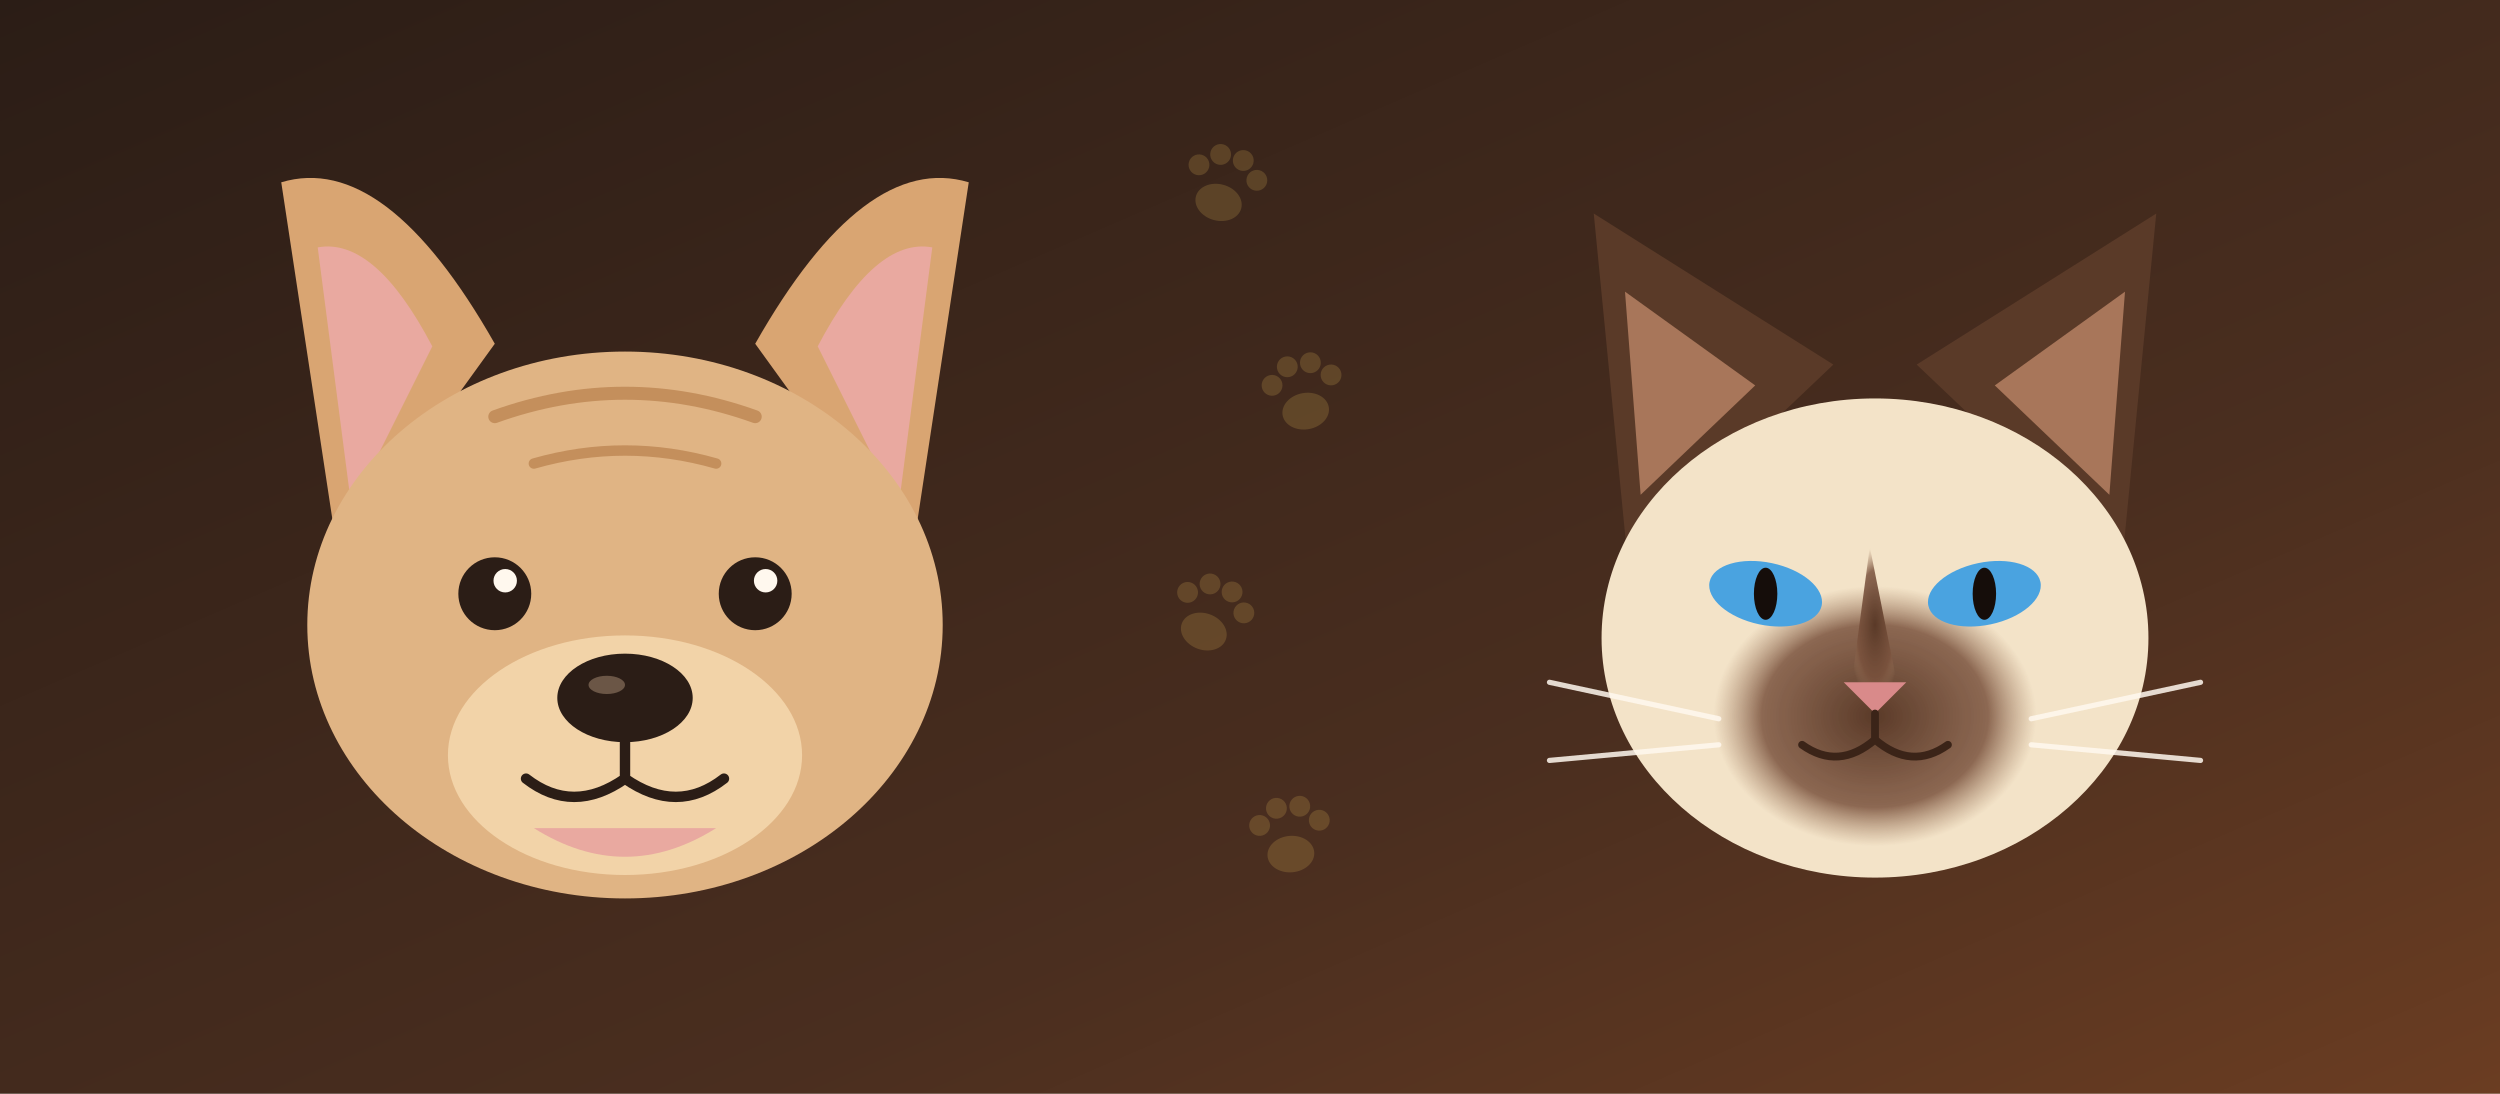
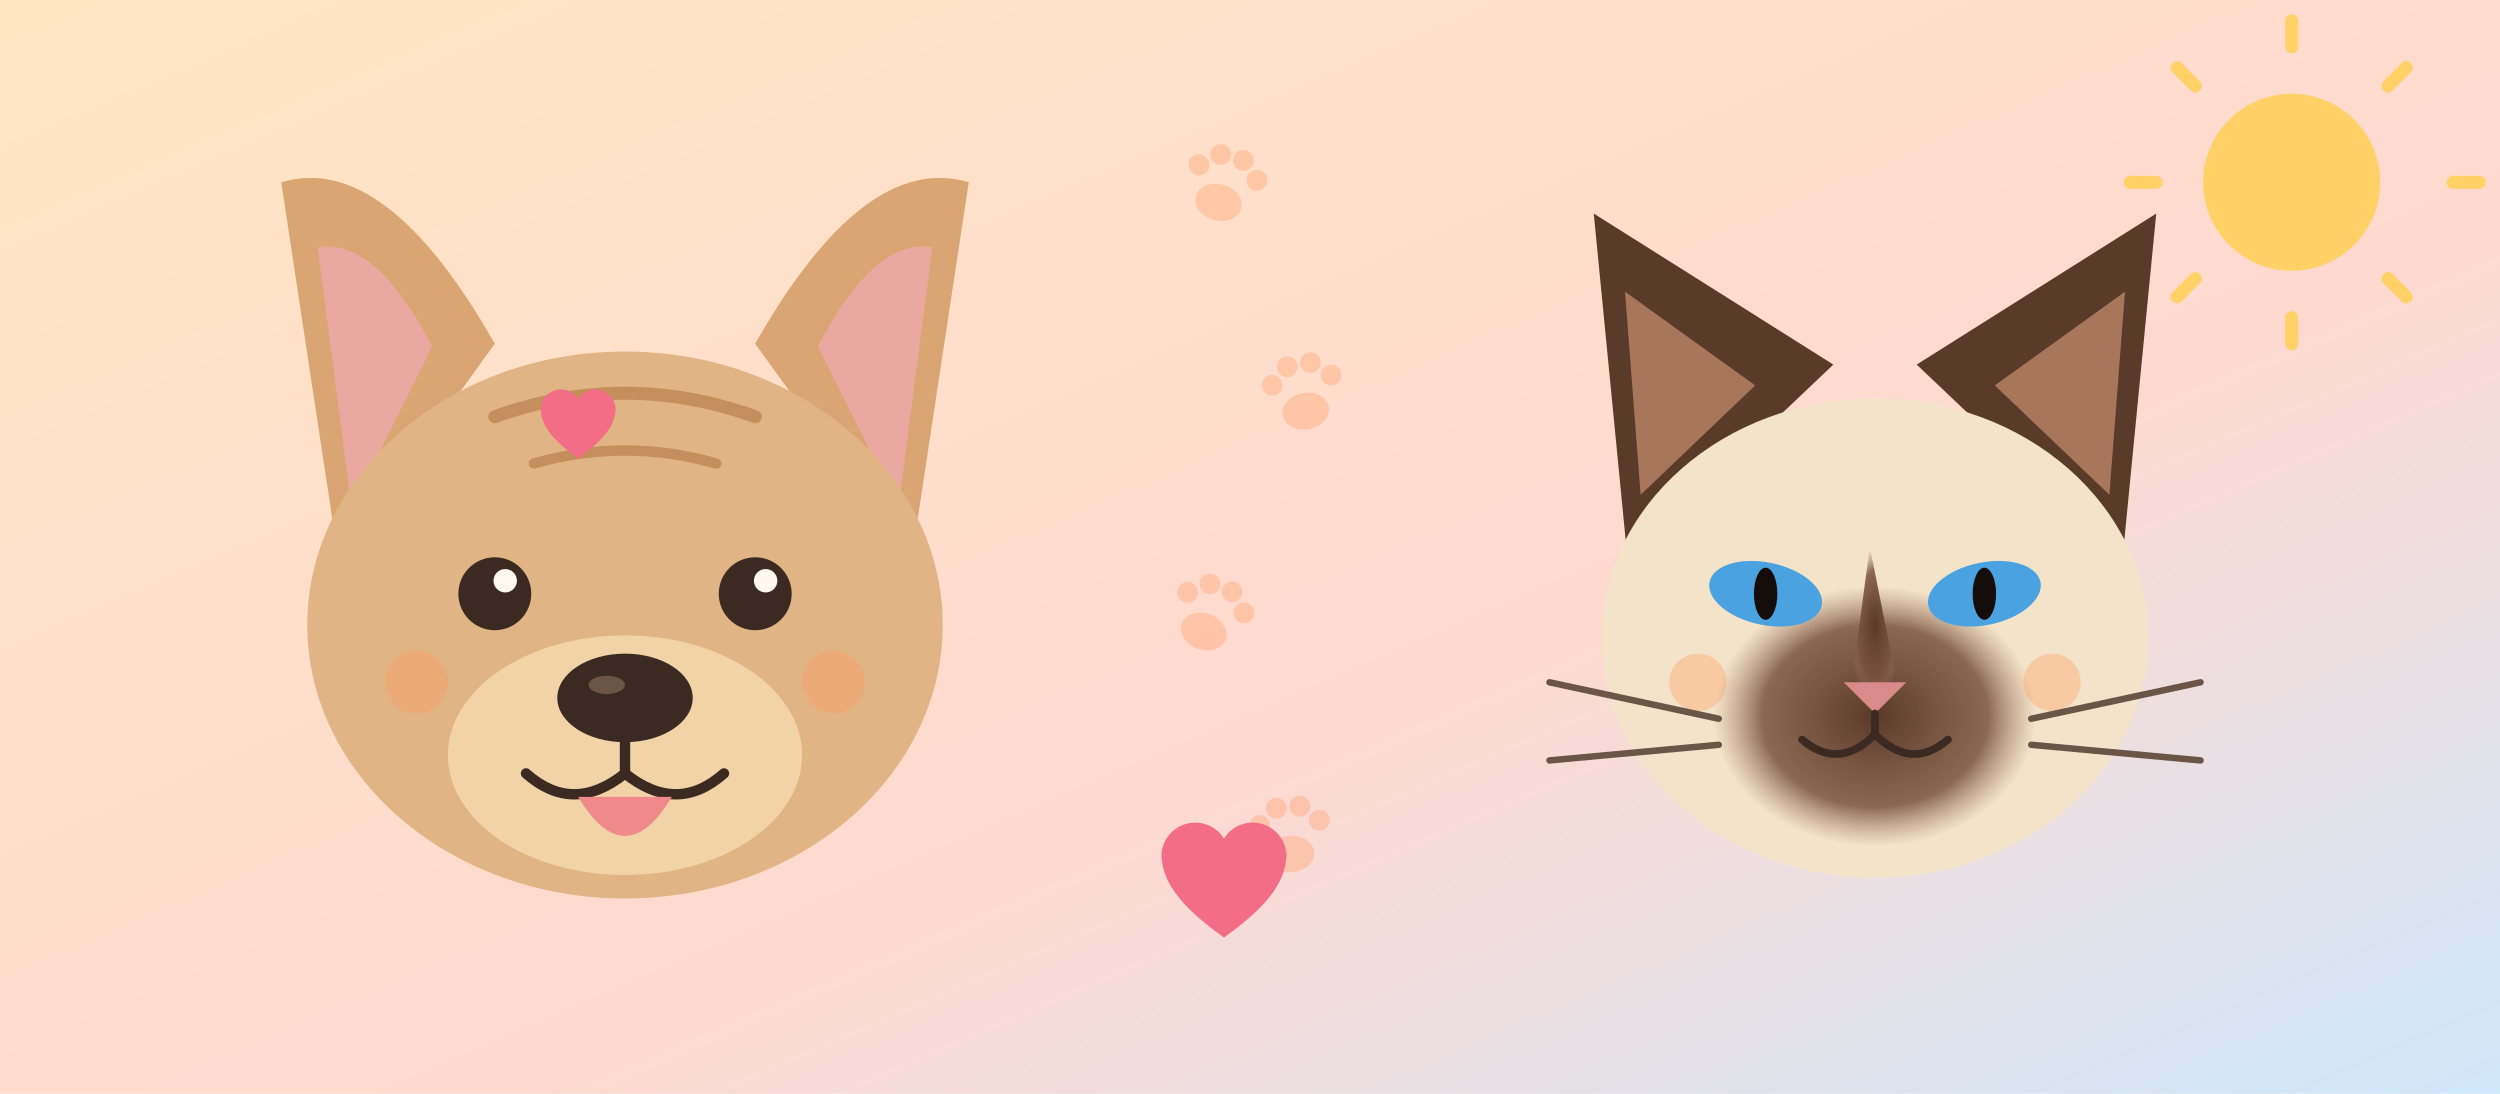
<svg xmlns="http://www.w3.org/2000/svg" viewBox="0 0 960 420" role="img" aria-labelledby="t d">
  <defs>
    <linearGradient id="bg" x1="0" y1="0" x2="1" y2="1">
-       <stop offset="0" stop-color="#2b1d16" />
-       <stop offset=".65" stop-color="#4a2e1f" />
-       <stop offset="1" stop-color="#6b3d22" />
+       <stop offset="0" stop-color="#ffe6c2" />
+       <stop offset=".6" stop-color="#ffd9d0" />
+       <stop offset="1" stop-color="#cfe8fb" />
    </linearGradient>
    <radialGradient id="mask">
      <stop offset="0" stop-color="#5a3a28" />
      <stop offset=".7" stop-color="#7a523d" stop-opacity=".85" />
      <stop offset="1" stop-color="#a07a5e" stop-opacity="0" />
    </radialGradient>
    <g id="paw">
      <ellipse cx="0" cy="8" rx="9" ry="7" />
      <circle cx="-11" cy="-4" r="4" />
      <circle cx="-4" cy="-10" r="4" />
      <circle cx="5" cy="-10" r="4" />
      <circle cx="12" cy="-4" r="4" />
    </g>
  </defs>
  <rect width="960" height="420" fill="url(#bg)" />
-   <g fill="#f4c95d" opacity=".18">
+   <g fill="#ff9a62" opacity=".35">
    <use href="#paw" transform="translate(470 70) rotate(15)" />
    <use href="#paw" transform="translate(500 150) rotate(-10)" />
    <use href="#paw" transform="translate(465 235) rotate(20)" />
    <use href="#paw" transform="translate(495 320) rotate(-5)" />
  </g>
  <g>
    <path d="M130 215 108 70q40-12 82 62z" fill="#d9a572" />
    <path d="M135 195 122 95q22-4 44 38z" fill="#e9a9a0" />
    <path d="M350 215 372 70q-40-12-82 62z" fill="#d9a572" />
    <path d="M345 195 358 95q-22-4-44 38z" fill="#e9a9a0" />
    <ellipse cx="240" cy="240" rx="122" ry="105" fill="#e0b484" />
    <path d="M190 160q50-18 100 0" fill="none" stroke="#c48f5c" stroke-width="5" stroke-linecap="round" />
    <path d="M205 178q35-10 70 0" fill="none" stroke="#c48f5c" stroke-width="4" stroke-linecap="round" />
    <ellipse cx="240" cy="290" rx="68" ry="46" fill="#f2d3a8" />
-     <circle cx="190" cy="228" r="14" fill="#2b1d16" />
-     <circle cx="290" cy="228" r="14" fill="#2b1d16" />
+     <circle cx="190" cy="228" r="14" fill="#3b2a21" />
+     <circle cx="290" cy="228" r="14" fill="#3b2a21" />
    <circle cx="194" cy="223" r="4.5" fill="#fff8ee" />
    <circle cx="294" cy="223" r="4.5" fill="#fff8ee" />
-     <ellipse cx="240" cy="268" rx="26" ry="17" fill="#2b1d16" />
+     <ellipse cx="240" cy="268" rx="26" ry="17" fill="#3b2a21" />
    <ellipse cx="233" cy="263" rx="7" ry="3.5" fill="#6b5646" />
-     <path d="M240 285v14M240 299q-20 14-38 0M240 299q20 14 38 0" fill="none" stroke="#2b1d16" stroke-width="4" stroke-linecap="round" />
-     <path d="M205 318q35 22 70 0" fill="#e9a9a0" stroke="none" />
+     <path d="M240 285v12M240 297q-20 16-38 0M240 297q20 16 38 0" fill="none" stroke="#3b2a21" stroke-width="4" stroke-linecap="round" />
+     <path d="M222 306q18 30 36 0z" fill="#f08a8a" />
+     <circle cx="160" cy="262" r="12" fill="#ff9a62" opacity=".4" />
+     <circle cx="320" cy="262" r="12" fill="#ff9a62" opacity=".4" />
  </g>
  <g>
    <path d="M625 215 612 82l92 58z" fill="#5a3a28" />
    <path d="M630 190 624 112l50 36z" fill="#a8765a" />
    <path d="M815 215 828 82l-92 58z" fill="#5a3a28" />
    <path d="M810 190 816 112l-50 36z" fill="#a8765a" />
    <ellipse cx="720" cy="245" rx="105" ry="92" fill="#f3e3c8" />
    <ellipse cx="720" cy="275" rx="62" ry="50" fill="url(#mask)" />
    <path d="M718 210 710 270h20z" fill="url(#mask)" />
    <ellipse cx="678" cy="228" rx="22" ry="12" transform="rotate(12 678 228)" fill="#4aa3e0" />
    <ellipse cx="762" cy="228" rx="22" ry="12" transform="rotate(-12 762 228)" fill="#4aa3e0" />
    <ellipse cx="678" cy="228" rx="4.5" ry="10" fill="#150d0a" />
    <ellipse cx="762" cy="228" rx="4.5" ry="10" fill="#150d0a" />
    <path d="M708 262h24l-12 12z" fill="#d98a8a" />
-     <path d="M720 274v10M720 284q-14 12-28 2M720 284q14 12 28 2" fill="none" stroke="#3b2418" stroke-width="3" stroke-linecap="round" />
-     <g stroke="#fff8ee" stroke-width="2" stroke-linecap="round" opacity=".85">
+     <path d="M720 274v8M720 282q-14 14-28 2M720 282q14 14 28 2" fill="none" stroke="#3b2a21" stroke-width="3" stroke-linecap="round" />
+     <circle cx="652" cy="262" r="11" fill="#ff9a62" opacity=".35" />
+     <circle cx="788" cy="262" r="11" fill="#ff9a62" opacity=".35" />
+     <g stroke="#6a5547" stroke-width="2.5" stroke-linecap="round">
      <path d="M660 276 595 262M660 286 595 292M780 276 845 262M780 286 845 292" />
    </g>
  </g>
+   <g>
+     <circle cx="880" cy="70" r="34" fill="#ffd166" />
+     <g stroke="#ffd166" stroke-width="5" stroke-linecap="round">
+       <path d="M880 18v-10M880 122v10M828 70h-10M942 70h10M843 33l-7-7M917 107l7 7M917 33l7-7M843 107l-7 7" />
+     </g>
+   </g>
+   <g fill="#f26d85">
+     <path id="h" d="M470 360c-14-10-24-20-24-32a13 13 0 0 1 24-6 13 13 0 0 1 24 6c0 12-10 22-24 32z" />
+   </g>
+   <use href="#h" transform="translate(-60 -40) scale(.6)" fill="#f26d85" />
</svg>
